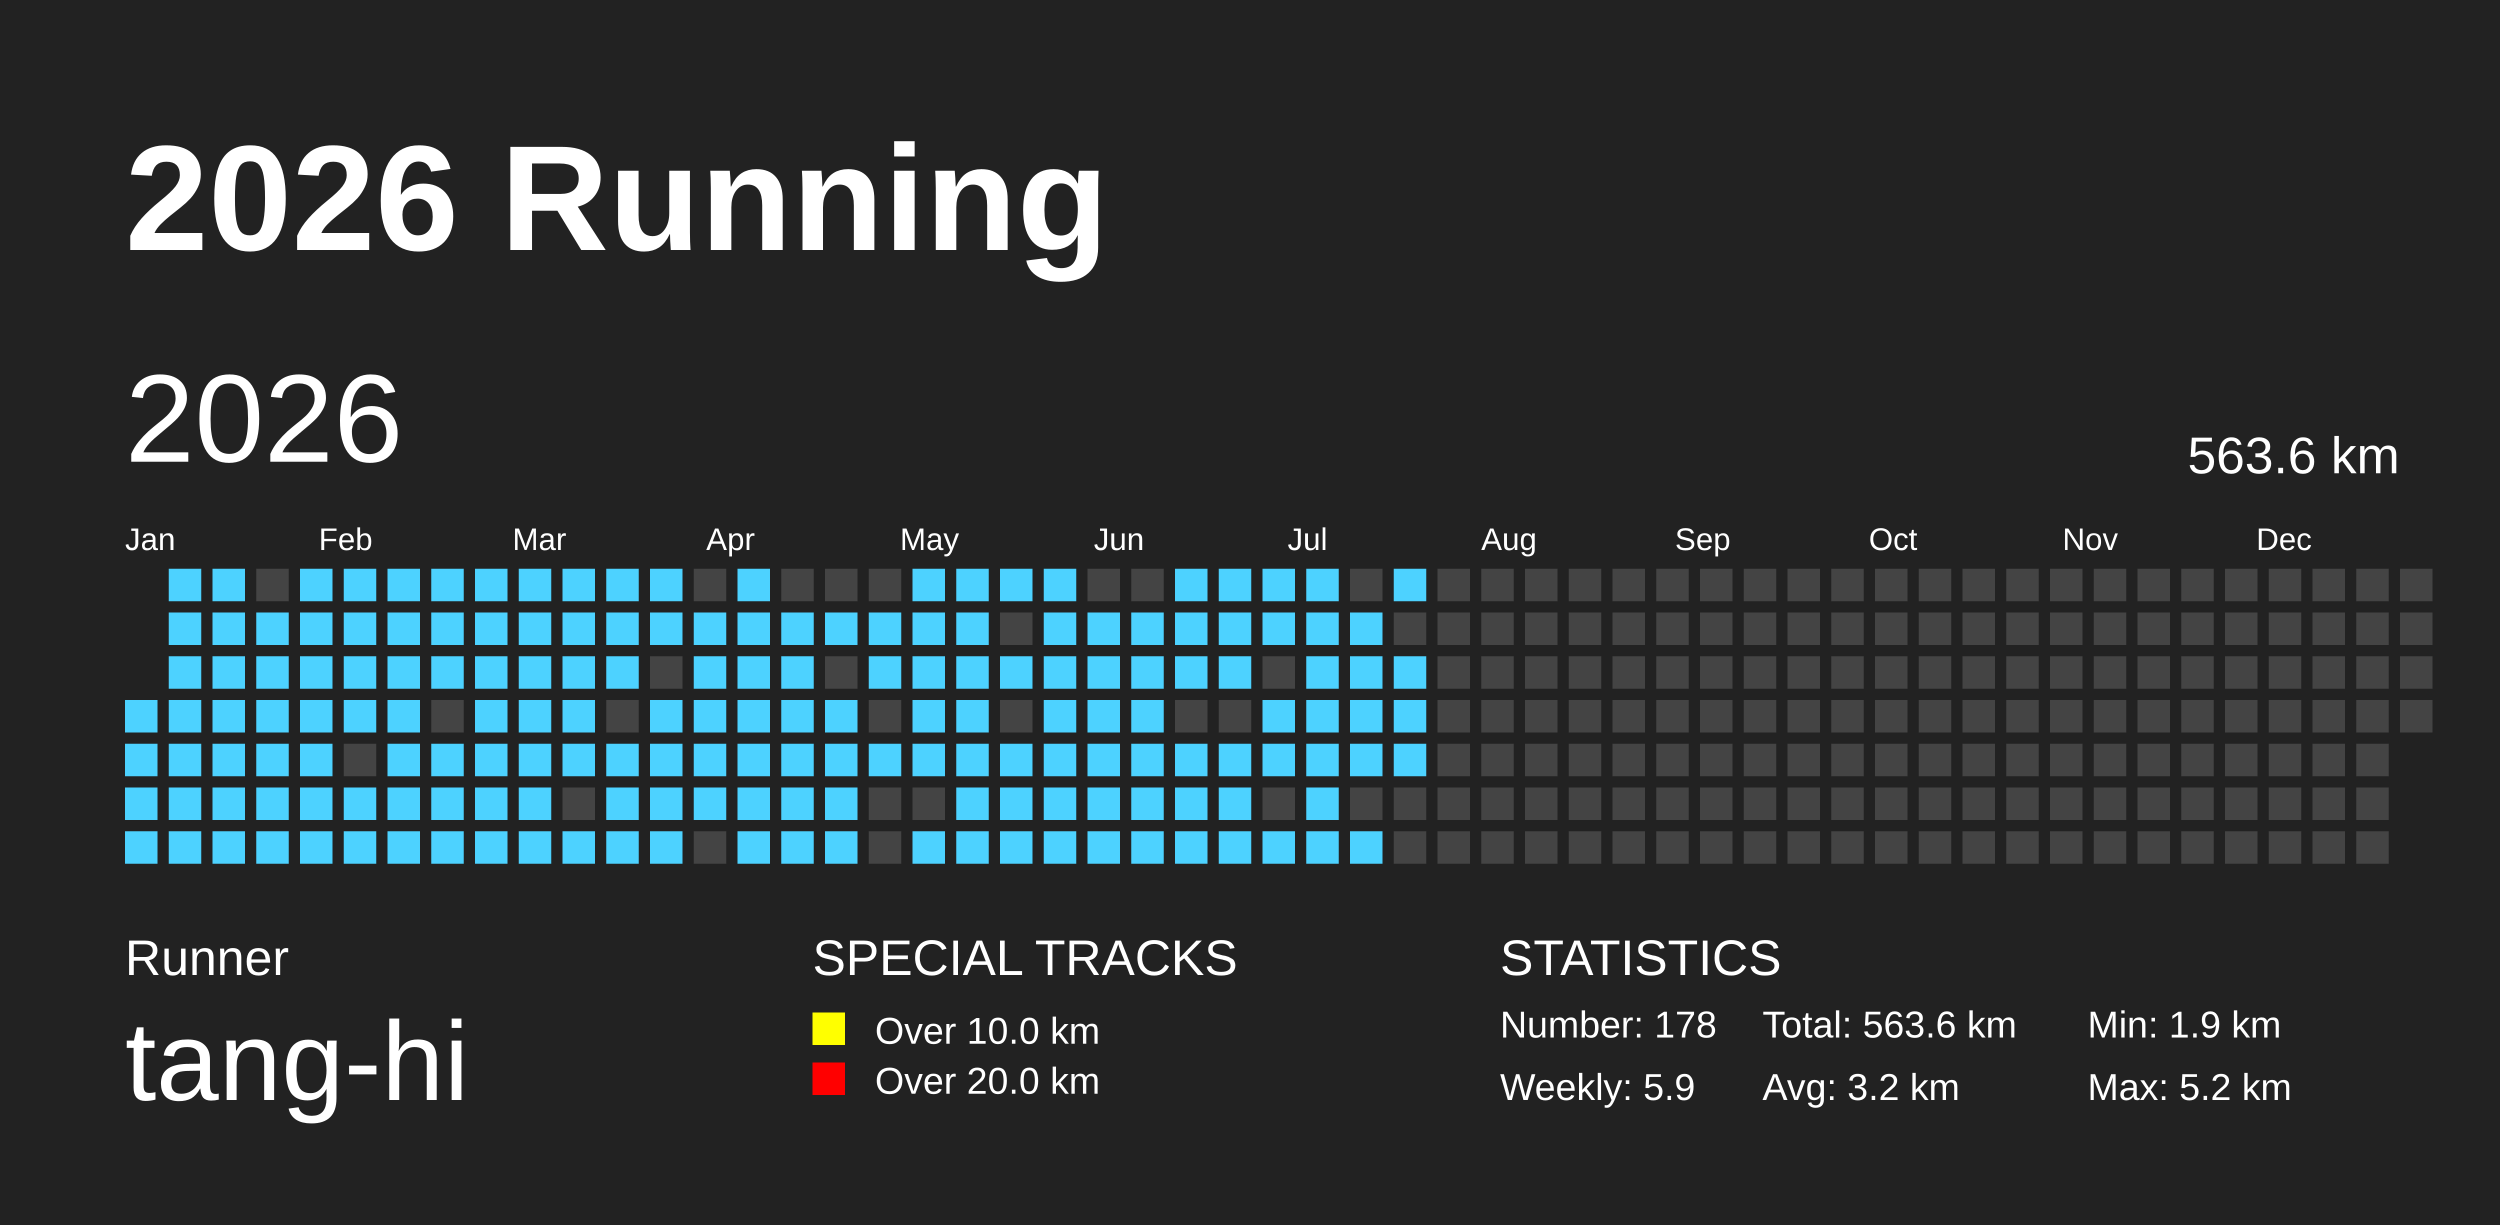
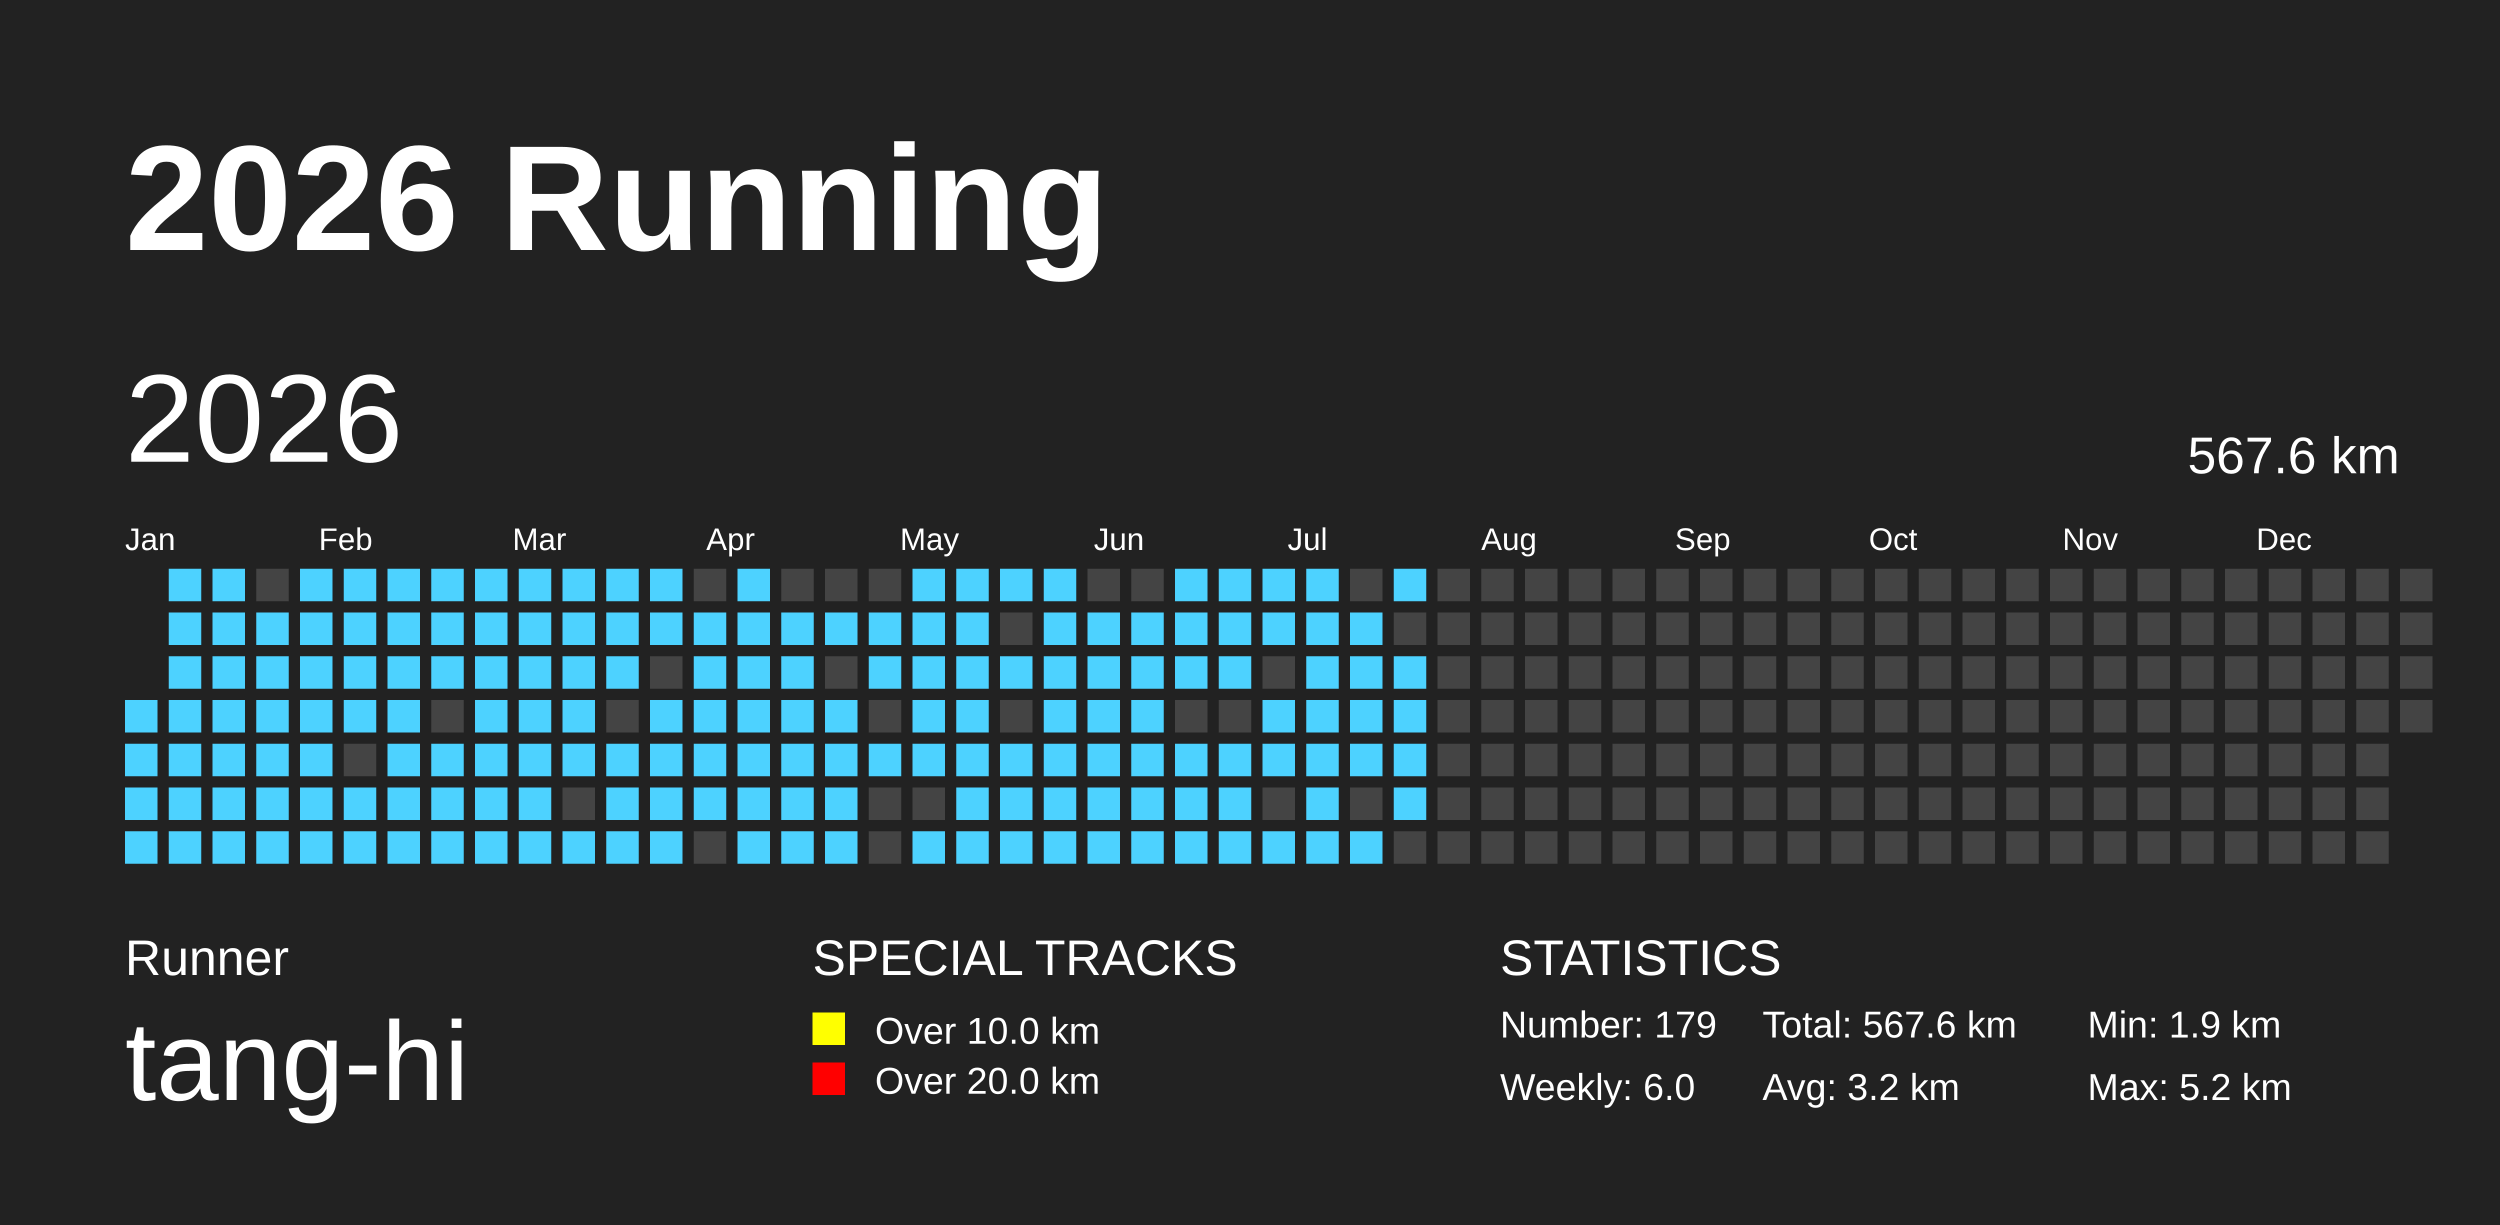
<svg xmlns="http://www.w3.org/2000/svg" baseProfile="full" height="98mm" version="1.1" viewBox="0,0,200,98" width="200mm">
  <defs />
  <rect fill="#222222" height="98" width="200" x="0" y="0" />
  <text fill="#FFFFFF" style="font-size:12px; font-family:Arial; font-weight:bold;" x="10" y="20">2026 Running</text>
  <text fill="#FFFFFF" style="font-size:4px; font-family:Arial" x="10" y="78">Runner</text>
  <text fill="#FFFFFF" style="font-size:9px; font-family:Arial" x="10" y="88">tang-hi</text>
  <text fill="#FFFFFF" style="font-size:4px; font-family:Arial" x="65" y="78">SPECIAL TRACKS</text>
  <rect fill="yellow" height="2.6" width="2.6" x="65" y="81" />
  <text fill="#FFFFFF" style="font-size:3px; font-family:Arial" x="70" y="83.5">Over 10.0 km</text>
  <rect fill="red" height="2.6" width="2.6" x="65" y="85" />
  <text fill="#FFFFFF" style="font-size:3px; font-family:Arial" x="70" y="87.5">Over 20.0 km</text>
  <text fill="#FFFFFF" style="font-size:4px; font-family:Arial" x="120" y="78">STATISTICS</text>
-   <text fill="#FFFFFF" style="font-size:3px; font-family:Arial" x="120" y="83">Number: 178</text>
-   <text fill="#FFFFFF" style="font-size:3px; font-family:Arial" x="120" y="88">Weekly: 5.9</text>
-   <text fill="#FFFFFF" style="font-size:3px; font-family:Arial" x="141" y="83">Total: 563.6 km</text>
+   <text fill="#FFFFFF" style="font-size:3px; font-family:Arial" x="120" y="83">Number: 179</text>
+   <text fill="#FFFFFF" style="font-size:3px; font-family:Arial" x="120" y="88">Weekly: 6.0</text>
+   <text fill="#FFFFFF" style="font-size:3px; font-family:Arial" x="141" y="83">Total: 567.6 km</text>
  <text fill="#FFFFFF" style="font-size:3px; font-family:Arial" x="141" y="88">Avg: 3.2 km</text>
  <text fill="#FFFFFF" style="font-size:3px; font-family:Arial" x="167" y="83">Min: 1.9 km</text>
  <text fill="#FFFFFF" style="font-size:3px; font-family:Arial" x="167" y="88">Max: 5.2 km</text>
  <text dominant-baseline="hanging" fill="#FFFFFF" style="font-size:10.0px; font-family:Arial;" x="10" y="30">2026</text>
-   <text dominant-baseline="hanging" fill="#FFFFFF" style="font-size:4.125px; font-family:Arial;" x="175" y="35">563.6 km</text>
+   <text dominant-baseline="hanging" fill="#FFFFFF" style="font-size:4.125px; font-family:Arial;" x="175" y="35">567.6 km</text>
  <text fill="#FFFFFF" style="font-size:2.5px; font-family:Arial" x="10.0" y="44">Jan</text>
  <text fill="#FFFFFF" style="font-size:2.5px; font-family:Arial" x="25.5" y="44">Feb</text>
  <text fill="#FFFFFF" style="font-size:2.5px; font-family:Arial" x="41.0" y="44">Mar</text>
  <text fill="#FFFFFF" style="font-size:2.5px; font-family:Arial" x="56.5" y="44">Apr</text>
  <text fill="#FFFFFF" style="font-size:2.5px; font-family:Arial" x="72.0" y="44">May</text>
  <text fill="#FFFFFF" style="font-size:2.5px; font-family:Arial" x="87.5" y="44">Jun</text>
  <text fill="#FFFFFF" style="font-size:2.5px; font-family:Arial" x="103.0" y="44">Jul</text>
  <text fill="#FFFFFF" style="font-size:2.5px; font-family:Arial" x="118.5" y="44">Aug</text>
  <text fill="#FFFFFF" style="font-size:2.5px; font-family:Arial" x="134.0" y="44">Sep</text>
  <text fill="#FFFFFF" style="font-size:2.5px; font-family:Arial" x="149.5" y="44">Oct</text>
  <text fill="#FFFFFF" style="font-size:2.5px; font-family:Arial" x="165.0" y="44">Nov</text>
  <text fill="#FFFFFF" style="font-size:2.5px; font-family:Arial" x="180.5" y="44">Dec</text>
  <rect fill="#4DD2FF" height="2.6" width="2.6" x="10.0" y="56.0" />
  <rect fill="#4DD2FF" height="2.6" width="2.6" x="10.0" y="59.5" />
  <rect fill="#4DD2FF" height="2.6" width="2.6" x="10.0" y="63.0" />
  <rect fill="#4DD2FF" height="2.6" width="2.6" x="10.0" y="66.5" />
  <rect fill="#4DD2FF" height="2.6" width="2.6" x="13.5" y="45.5" />
  <rect fill="#4DD2FF" height="2.6" width="2.6" x="13.5" y="49.0" />
  <rect fill="#4DD2FF" height="2.6" width="2.6" x="13.5" y="52.5" />
  <rect fill="#4DD2FF" height="2.6" width="2.6" x="13.5" y="56.0" />
  <rect fill="#4DD2FF" height="2.6" width="2.6" x="13.5" y="59.5" />
  <rect fill="#4DD2FF" height="2.6" width="2.6" x="13.5" y="63.0" />
  <rect fill="#4DD2FF" height="2.6" width="2.6" x="13.5" y="66.5" />
  <rect fill="#4DD2FF" height="2.6" width="2.6" x="17.0" y="45.5" />
  <rect fill="#4DD2FF" height="2.6" width="2.6" x="17.0" y="49.0" />
  <rect fill="#4DD2FF" height="2.6" width="2.6" x="17.0" y="52.5" />
  <rect fill="#4DD2FF" height="2.6" width="2.6" x="17.0" y="56.0" />
  <rect fill="#4DD2FF" height="2.6" width="2.6" x="17.0" y="59.5" />
  <rect fill="#4DD2FF" height="2.6" width="2.6" x="17.0" y="63.0" />
  <rect fill="#4DD2FF" height="2.6" width="2.6" x="17.0" y="66.5" />
  <rect fill="#444444" height="2.6" width="2.6" x="20.5" y="45.5" />
  <rect fill="#4DD2FF" height="2.6" width="2.6" x="20.5" y="49.0" />
  <rect fill="#4DD2FF" height="2.6" width="2.6" x="20.5" y="52.5" />
  <rect fill="#4DD2FF" height="2.6" width="2.6" x="20.5" y="56.0" />
  <rect fill="#4DD2FF" height="2.6" width="2.6" x="20.5" y="59.5" />
  <rect fill="#4DD2FF" height="2.6" width="2.6" x="20.5" y="63.0" />
  <rect fill="#4DD2FF" height="2.6" width="2.6" x="20.5" y="66.5" />
  <rect fill="#4DD2FF" height="2.6" width="2.6" x="24.0" y="45.5" />
  <rect fill="#4DD2FF" height="2.6" width="2.6" x="24.0" y="49.0" />
  <rect fill="#4DD2FF" height="2.6" width="2.6" x="24.0" y="52.5" />
  <rect fill="#4DD2FF" height="2.6" width="2.6" x="24.0" y="56.0" />
  <rect fill="#4DD2FF" height="2.6" width="2.6" x="24.0" y="59.5" />
  <rect fill="#4DD2FF" height="2.6" width="2.6" x="24.0" y="63.0" />
  <rect fill="#4DD2FF" height="2.6" width="2.6" x="24.0" y="66.5" />
  <rect fill="#4DD2FF" height="2.6" width="2.6" x="27.5" y="45.5" />
  <rect fill="#4DD2FF" height="2.6" width="2.6" x="27.5" y="49.0" />
  <rect fill="#4DD2FF" height="2.6" width="2.6" x="27.5" y="52.5" />
  <rect fill="#4DD2FF" height="2.6" width="2.6" x="27.5" y="56.0" />
  <rect fill="#444444" height="2.6" width="2.6" x="27.5" y="59.5" />
  <rect fill="#4DD2FF" height="2.6" width="2.6" x="27.5" y="63.0" />
  <rect fill="#4DD2FF" height="2.6" width="2.6" x="27.5" y="66.5" />
  <rect fill="#4DD2FF" height="2.6" width="2.6" x="31.0" y="45.5" />
  <rect fill="#4DD2FF" height="2.6" width="2.6" x="31.0" y="49.0" />
  <rect fill="#4DD2FF" height="2.6" width="2.6" x="31.0" y="52.5" />
  <rect fill="#4DD2FF" height="2.6" width="2.6" x="31.0" y="56.0" />
  <rect fill="#4DD2FF" height="2.6" width="2.6" x="31.0" y="59.5" />
  <rect fill="#4DD2FF" height="2.6" width="2.6" x="31.0" y="63.0" />
  <rect fill="#4DD2FF" height="2.6" width="2.6" x="31.0" y="66.5" />
  <rect fill="#4DD2FF" height="2.6" width="2.6" x="34.5" y="45.5" />
  <rect fill="#4DD2FF" height="2.6" width="2.6" x="34.5" y="49.0" />
  <rect fill="#4DD2FF" height="2.6" width="2.6" x="34.5" y="52.5" />
  <rect fill="#444444" height="2.6" width="2.6" x="34.5" y="56.0" />
  <rect fill="#4DD2FF" height="2.6" width="2.6" x="34.5" y="59.5" />
  <rect fill="#4DD2FF" height="2.6" width="2.6" x="34.5" y="63.0" />
  <rect fill="#4DD2FF" height="2.6" width="2.6" x="34.5" y="66.5" />
  <rect fill="#4DD2FF" height="2.6" width="2.6" x="38.0" y="45.5" />
  <rect fill="#4DD2FF" height="2.6" width="2.6" x="38.0" y="49.0" />
  <rect fill="#4DD2FF" height="2.6" width="2.6" x="38.0" y="52.5" />
  <rect fill="#4DD2FF" height="2.6" width="2.6" x="38.0" y="56.0" />
  <rect fill="#4DD2FF" height="2.6" width="2.6" x="38.0" y="59.5" />
  <rect fill="#4DD2FF" height="2.6" width="2.6" x="38.0" y="63.0" />
  <rect fill="#4DD2FF" height="2.6" width="2.6" x="38.0" y="66.5" />
  <rect fill="#4DD2FF" height="2.6" width="2.6" x="41.5" y="45.5" />
  <rect fill="#4DD2FF" height="2.6" width="2.6" x="41.5" y="49.0" />
  <rect fill="#4DD2FF" height="2.6" width="2.6" x="41.5" y="52.5" />
  <rect fill="#4DD2FF" height="2.6" width="2.6" x="41.5" y="56.0" />
  <rect fill="#4DD2FF" height="2.6" width="2.6" x="41.5" y="59.5" />
  <rect fill="#4DD2FF" height="2.6" width="2.6" x="41.5" y="63.0" />
  <rect fill="#4DD2FF" height="2.6" width="2.6" x="41.5" y="66.5" />
  <rect fill="#4DD2FF" height="2.6" width="2.6" x="45.0" y="45.5" />
  <rect fill="#4DD2FF" height="2.6" width="2.6" x="45.0" y="49.0" />
  <rect fill="#4DD2FF" height="2.6" width="2.6" x="45.0" y="52.5" />
  <rect fill="#4DD2FF" height="2.6" width="2.6" x="45.0" y="56.0" />
  <rect fill="#4DD2FF" height="2.6" width="2.6" x="45.0" y="59.5" />
  <rect fill="#444444" height="2.6" width="2.6" x="45.0" y="63.0" />
  <rect fill="#4DD2FF" height="2.6" width="2.6" x="45.0" y="66.5" />
  <rect fill="#4DD2FF" height="2.6" width="2.6" x="48.5" y="45.5" />
  <rect fill="#4DD2FF" height="2.6" width="2.6" x="48.5" y="49.0" />
  <rect fill="#4DD2FF" height="2.6" width="2.6" x="48.5" y="52.5" />
  <rect fill="#444444" height="2.6" width="2.6" x="48.5" y="56.0" />
  <rect fill="#4DD2FF" height="2.6" width="2.6" x="48.5" y="59.5" />
  <rect fill="#4DD2FF" height="2.6" width="2.6" x="48.5" y="63.0" />
  <rect fill="#4DD2FF" height="2.6" width="2.6" x="48.5" y="66.5" />
  <rect fill="#4DD2FF" height="2.6" width="2.6" x="52.0" y="45.5" />
  <rect fill="#4DD2FF" height="2.6" width="2.6" x="52.0" y="49.0" />
  <rect fill="#444444" height="2.6" width="2.6" x="52.0" y="52.5" />
  <rect fill="#4DD2FF" height="2.6" width="2.6" x="52.0" y="56.0" />
  <rect fill="#4DD2FF" height="2.6" width="2.6" x="52.0" y="59.5" />
  <rect fill="#4DD2FF" height="2.6" width="2.6" x="52.0" y="63.0" />
  <rect fill="#4DD2FF" height="2.6" width="2.6" x="52.0" y="66.5" />
  <rect fill="#444444" height="2.6" width="2.6" x="55.5" y="45.5" />
  <rect fill="#4DD2FF" height="2.6" width="2.6" x="55.5" y="49.0" />
  <rect fill="#4DD2FF" height="2.6" width="2.6" x="55.5" y="52.5" />
  <rect fill="#4DD2FF" height="2.6" width="2.6" x="55.5" y="56.0" />
  <rect fill="#4DD2FF" height="2.6" width="2.6" x="55.5" y="59.5" />
  <rect fill="#4DD2FF" height="2.6" width="2.6" x="55.5" y="63.0" />
  <rect fill="#444444" height="2.6" width="2.6" x="55.5" y="66.5" />
  <rect fill="#4DD2FF" height="2.6" width="2.6" x="59.0" y="45.5" />
  <rect fill="#4DD2FF" height="2.6" width="2.6" x="59.0" y="49.0" />
  <rect fill="#4DD2FF" height="2.6" width="2.6" x="59.0" y="52.5" />
  <rect fill="#4DD2FF" height="2.6" width="2.6" x="59.0" y="56.0" />
  <rect fill="#4DD2FF" height="2.6" width="2.6" x="59.0" y="59.5" />
  <rect fill="#4DD2FF" height="2.6" width="2.6" x="59.0" y="63.0" />
  <rect fill="#4DD2FF" height="2.6" width="2.6" x="59.0" y="66.5" />
  <rect fill="#444444" height="2.6" width="2.6" x="62.5" y="45.5" />
  <rect fill="#4DD2FF" height="2.6" width="2.6" x="62.5" y="49.0" />
  <rect fill="#4DD2FF" height="2.6" width="2.6" x="62.5" y="52.5" />
  <rect fill="#4DD2FF" height="2.6" width="2.6" x="62.5" y="56.0" />
  <rect fill="#4DD2FF" height="2.6" width="2.6" x="62.5" y="59.5" />
  <rect fill="#4DD2FF" height="2.6" width="2.6" x="62.5" y="63.0" />
  <rect fill="#4DD2FF" height="2.6" width="2.6" x="62.5" y="66.5" />
  <rect fill="#444444" height="2.6" width="2.6" x="66.0" y="45.5" />
  <rect fill="#4DD2FF" height="2.6" width="2.6" x="66.0" y="49.0" />
  <rect fill="#444444" height="2.6" width="2.6" x="66.0" y="52.5" />
  <rect fill="#4DD2FF" height="2.6" width="2.6" x="66.0" y="56.0" />
  <rect fill="#4DD2FF" height="2.6" width="2.6" x="66.0" y="59.5" />
  <rect fill="#4DD2FF" height="2.6" width="2.6" x="66.0" y="63.0" />
  <rect fill="#4DD2FF" height="2.6" width="2.6" x="66.0" y="66.5" />
  <rect fill="#444444" height="2.6" width="2.6" x="69.5" y="45.5" />
  <rect fill="#4DD2FF" height="2.6" width="2.6" x="69.5" y="49.0" />
  <rect fill="#4DD2FF" height="2.6" width="2.6" x="69.5" y="52.5" />
  <rect fill="#444444" height="2.6" width="2.6" x="69.5" y="56.0" />
  <rect fill="#4DD2FF" height="2.6" width="2.6" x="69.5" y="59.5" />
  <rect fill="#444444" height="2.6" width="2.6" x="69.5" y="63.0" />
  <rect fill="#444444" height="2.6" width="2.6" x="69.5" y="66.5" />
  <rect fill="#4DD2FF" height="2.6" width="2.6" x="73.0" y="45.5" />
  <rect fill="#4DD2FF" height="2.6" width="2.6" x="73.0" y="49.0" />
  <rect fill="#4DD2FF" height="2.6" width="2.6" x="73.0" y="52.5" />
  <rect fill="#4DD2FF" height="2.6" width="2.6" x="73.0" y="56.0" />
  <rect fill="#4DD2FF" height="2.6" width="2.6" x="73.0" y="59.5" />
  <rect fill="#444444" height="2.6" width="2.6" x="73.0" y="63.0" />
  <rect fill="#4DD2FF" height="2.6" width="2.6" x="73.0" y="66.5" />
  <rect fill="#4DD2FF" height="2.6" width="2.6" x="76.5" y="45.5" />
  <rect fill="#4DD2FF" height="2.6" width="2.6" x="76.5" y="49.0" />
  <rect fill="#4DD2FF" height="2.6" width="2.6" x="76.5" y="52.5" />
  <rect fill="#4DD2FF" height="2.6" width="2.6" x="76.5" y="56.0" />
  <rect fill="#4DD2FF" height="2.6" width="2.6" x="76.5" y="59.5" />
  <rect fill="#4DD2FF" height="2.6" width="2.6" x="76.5" y="63.0" />
  <rect fill="#4DD2FF" height="2.6" width="2.6" x="76.5" y="66.5" />
  <rect fill="#4DD2FF" height="2.6" width="2.6" x="80.0" y="45.5" />
  <rect fill="#444444" height="2.6" width="2.6" x="80.0" y="49.0" />
  <rect fill="#4DD2FF" height="2.6" width="2.6" x="80.0" y="52.5" />
  <rect fill="#444444" height="2.6" width="2.6" x="80.0" y="56.0" />
  <rect fill="#4DD2FF" height="2.6" width="2.6" x="80.0" y="59.5" />
  <rect fill="#4DD2FF" height="2.6" width="2.6" x="80.0" y="63.0" />
  <rect fill="#4DD2FF" height="2.6" width="2.6" x="80.0" y="66.5" />
  <rect fill="#4DD2FF" height="2.6" width="2.6" x="83.5" y="45.5" />
  <rect fill="#4DD2FF" height="2.6" width="2.6" x="83.5" y="49.0" />
  <rect fill="#4DD2FF" height="2.6" width="2.6" x="83.5" y="52.5" />
  <rect fill="#4DD2FF" height="2.6" width="2.6" x="83.5" y="56.0" />
  <rect fill="#4DD2FF" height="2.6" width="2.6" x="83.5" y="59.5" />
  <rect fill="#4DD2FF" height="2.6" width="2.6" x="83.5" y="63.0" />
  <rect fill="#4DD2FF" height="2.6" width="2.6" x="83.5" y="66.5" />
  <rect fill="#444444" height="2.6" width="2.6" x="87.0" y="45.5" />
  <rect fill="#4DD2FF" height="2.6" width="2.6" x="87.0" y="49.0" />
  <rect fill="#4DD2FF" height="2.6" width="2.6" x="87.0" y="52.5" />
  <rect fill="#4DD2FF" height="2.6" width="2.6" x="87.0" y="56.0" />
  <rect fill="#4DD2FF" height="2.6" width="2.6" x="87.0" y="59.5" />
  <rect fill="#4DD2FF" height="2.6" width="2.6" x="87.0" y="63.0" />
  <rect fill="#4DD2FF" height="2.6" width="2.6" x="87.0" y="66.5" />
  <rect fill="#444444" height="2.6" width="2.6" x="90.5" y="45.5" />
  <rect fill="#4DD2FF" height="2.6" width="2.6" x="90.5" y="49.0" />
  <rect fill="#4DD2FF" height="2.6" width="2.6" x="90.5" y="52.5" />
  <rect fill="#4DD2FF" height="2.6" width="2.6" x="90.5" y="56.0" />
  <rect fill="#4DD2FF" height="2.6" width="2.6" x="90.5" y="59.5" />
  <rect fill="#4DD2FF" height="2.6" width="2.6" x="90.5" y="63.0" />
  <rect fill="#4DD2FF" height="2.6" width="2.6" x="90.5" y="66.5" />
  <rect fill="#4DD2FF" height="2.6" width="2.6" x="94.0" y="45.5" />
  <rect fill="#4DD2FF" height="2.6" width="2.6" x="94.0" y="49.0" />
  <rect fill="#4DD2FF" height="2.6" width="2.6" x="94.0" y="52.5" />
  <rect fill="#444444" height="2.6" width="2.6" x="94.0" y="56.0" />
  <rect fill="#4DD2FF" height="2.6" width="2.6" x="94.0" y="59.5" />
  <rect fill="#4DD2FF" height="2.6" width="2.6" x="94.0" y="63.0" />
  <rect fill="#4DD2FF" height="2.6" width="2.6" x="94.0" y="66.5" />
  <rect fill="#4DD2FF" height="2.6" width="2.6" x="97.5" y="45.5" />
  <rect fill="#4DD2FF" height="2.6" width="2.6" x="97.5" y="49.0" />
  <rect fill="#4DD2FF" height="2.6" width="2.6" x="97.5" y="52.5" />
  <rect fill="#444444" height="2.6" width="2.6" x="97.5" y="56.0" />
  <rect fill="#4DD2FF" height="2.6" width="2.6" x="97.5" y="59.5" />
  <rect fill="#4DD2FF" height="2.6" width="2.6" x="97.5" y="63.0" />
  <rect fill="#4DD2FF" height="2.6" width="2.6" x="97.5" y="66.5" />
  <rect fill="#4DD2FF" height="2.6" width="2.6" x="101.0" y="45.5" />
  <rect fill="#4DD2FF" height="2.6" width="2.6" x="101.0" y="49.0" />
  <rect fill="#444444" height="2.6" width="2.6" x="101.0" y="52.5" />
  <rect fill="#4DD2FF" height="2.6" width="2.6" x="101.0" y="56.0" />
  <rect fill="#4DD2FF" height="2.6" width="2.6" x="101.0" y="59.5" />
  <rect fill="#444444" height="2.6" width="2.6" x="101.0" y="63.0" />
  <rect fill="#4DD2FF" height="2.6" width="2.6" x="101.0" y="66.5" />
  <rect fill="#4DD2FF" height="2.6" width="2.6" x="104.5" y="45.5" />
  <rect fill="#4DD2FF" height="2.6" width="2.6" x="104.5" y="49.0" />
  <rect fill="#4DD2FF" height="2.6" width="2.6" x="104.5" y="52.5" />
  <rect fill="#4DD2FF" height="2.6" width="2.6" x="104.5" y="56.0" />
  <rect fill="#4DD2FF" height="2.6" width="2.6" x="104.5" y="59.5" />
  <rect fill="#4DD2FF" height="2.6" width="2.6" x="104.5" y="63.0" />
  <rect fill="#4DD2FF" height="2.6" width="2.6" x="104.5" y="66.5" />
  <rect fill="#444444" height="2.6" width="2.6" x="108.0" y="45.5" />
  <rect fill="#4DD2FF" height="2.6" width="2.6" x="108.0" y="49.0" />
  <rect fill="#4DD2FF" height="2.6" width="2.6" x="108.0" y="52.5" />
  <rect fill="#4DD2FF" height="2.6" width="2.6" x="108.0" y="56.0" />
  <rect fill="#4DD2FF" height="2.6" width="2.6" x="108.0" y="59.5" />
  <rect fill="#444444" height="2.6" width="2.6" x="108.0" y="63.0" />
  <rect fill="#4DD2FF" height="2.6" width="2.6" x="108.0" y="66.5" />
  <rect fill="#4DD2FF" height="2.6" width="2.6" x="111.5" y="45.5" />
  <rect fill="#444444" height="2.6" width="2.6" x="111.5" y="49.0" />
  <rect fill="#4DD2FF" height="2.6" width="2.6" x="111.5" y="52.5" />
  <rect fill="#4DD2FF" height="2.6" width="2.6" x="111.5" y="56.0" />
  <rect fill="#4DD2FF" height="2.6" width="2.6" x="111.5" y="59.5" />
-   <rect fill="#444444" height="2.6" width="2.6" x="111.5" y="63.0" />
+   <rect fill="#4DD2FF" height="2.6" width="2.6" x="111.5" y="63.0" />
  <rect fill="#444444" height="2.6" width="2.6" x="111.5" y="66.5" />
  <rect fill="#444444" height="2.6" width="2.6" x="115.0" y="45.5" />
  <rect fill="#444444" height="2.6" width="2.6" x="115.0" y="49.0" />
  <rect fill="#444444" height="2.6" width="2.6" x="115.0" y="52.5" />
  <rect fill="#444444" height="2.6" width="2.6" x="115.0" y="56.0" />
  <rect fill="#444444" height="2.6" width="2.6" x="115.0" y="59.5" />
  <rect fill="#444444" height="2.6" width="2.6" x="115.0" y="63.0" />
  <rect fill="#444444" height="2.6" width="2.6" x="115.0" y="66.5" />
  <rect fill="#444444" height="2.6" width="2.6" x="118.5" y="45.5" />
  <rect fill="#444444" height="2.6" width="2.6" x="118.5" y="49.0" />
  <rect fill="#444444" height="2.6" width="2.6" x="118.5" y="52.5" />
  <rect fill="#444444" height="2.6" width="2.6" x="118.5" y="56.0" />
  <rect fill="#444444" height="2.6" width="2.6" x="118.5" y="59.5" />
  <rect fill="#444444" height="2.6" width="2.6" x="118.5" y="63.0" />
  <rect fill="#444444" height="2.6" width="2.6" x="118.5" y="66.5" />
  <rect fill="#444444" height="2.6" width="2.6" x="122.0" y="45.5" />
  <rect fill="#444444" height="2.6" width="2.6" x="122.0" y="49.0" />
  <rect fill="#444444" height="2.6" width="2.6" x="122.0" y="52.5" />
  <rect fill="#444444" height="2.6" width="2.6" x="122.0" y="56.0" />
  <rect fill="#444444" height="2.6" width="2.6" x="122.0" y="59.5" />
  <rect fill="#444444" height="2.6" width="2.6" x="122.0" y="63.0" />
  <rect fill="#444444" height="2.6" width="2.6" x="122.0" y="66.5" />
  <rect fill="#444444" height="2.6" width="2.6" x="125.5" y="45.5" />
  <rect fill="#444444" height="2.6" width="2.6" x="125.5" y="49.0" />
  <rect fill="#444444" height="2.6" width="2.6" x="125.5" y="52.5" />
  <rect fill="#444444" height="2.6" width="2.6" x="125.5" y="56.0" />
  <rect fill="#444444" height="2.6" width="2.6" x="125.5" y="59.5" />
  <rect fill="#444444" height="2.6" width="2.6" x="125.5" y="63.0" />
  <rect fill="#444444" height="2.6" width="2.6" x="125.5" y="66.5" />
  <rect fill="#444444" height="2.6" width="2.6" x="129.0" y="45.5" />
  <rect fill="#444444" height="2.6" width="2.6" x="129.0" y="49.0" />
  <rect fill="#444444" height="2.6" width="2.6" x="129.0" y="52.5" />
  <rect fill="#444444" height="2.6" width="2.6" x="129.0" y="56.0" />
  <rect fill="#444444" height="2.6" width="2.6" x="129.0" y="59.5" />
  <rect fill="#444444" height="2.6" width="2.6" x="129.0" y="63.0" />
  <rect fill="#444444" height="2.6" width="2.6" x="129.0" y="66.5" />
  <rect fill="#444444" height="2.6" width="2.6" x="132.5" y="45.5" />
  <rect fill="#444444" height="2.6" width="2.6" x="132.5" y="49.0" />
  <rect fill="#444444" height="2.6" width="2.6" x="132.5" y="52.5" />
  <rect fill="#444444" height="2.6" width="2.6" x="132.5" y="56.0" />
  <rect fill="#444444" height="2.6" width="2.6" x="132.5" y="59.5" />
  <rect fill="#444444" height="2.6" width="2.6" x="132.5" y="63.0" />
  <rect fill="#444444" height="2.6" width="2.6" x="132.5" y="66.5" />
  <rect fill="#444444" height="2.6" width="2.6" x="136.0" y="45.5" />
  <rect fill="#444444" height="2.6" width="2.6" x="136.0" y="49.0" />
  <rect fill="#444444" height="2.6" width="2.6" x="136.0" y="52.5" />
  <rect fill="#444444" height="2.6" width="2.6" x="136.0" y="56.0" />
  <rect fill="#444444" height="2.6" width="2.6" x="136.0" y="59.5" />
  <rect fill="#444444" height="2.6" width="2.6" x="136.0" y="63.0" />
  <rect fill="#444444" height="2.6" width="2.6" x="136.0" y="66.5" />
  <rect fill="#444444" height="2.6" width="2.6" x="139.5" y="45.5" />
  <rect fill="#444444" height="2.6" width="2.6" x="139.5" y="49.0" />
  <rect fill="#444444" height="2.6" width="2.6" x="139.5" y="52.5" />
  <rect fill="#444444" height="2.6" width="2.6" x="139.5" y="56.0" />
  <rect fill="#444444" height="2.6" width="2.6" x="139.5" y="59.5" />
  <rect fill="#444444" height="2.6" width="2.6" x="139.5" y="63.0" />
  <rect fill="#444444" height="2.6" width="2.6" x="139.5" y="66.5" />
  <rect fill="#444444" height="2.6" width="2.6" x="143.0" y="45.5" />
  <rect fill="#444444" height="2.6" width="2.6" x="143.0" y="49.0" />
  <rect fill="#444444" height="2.6" width="2.6" x="143.0" y="52.5" />
  <rect fill="#444444" height="2.6" width="2.6" x="143.0" y="56.0" />
  <rect fill="#444444" height="2.6" width="2.6" x="143.0" y="59.5" />
  <rect fill="#444444" height="2.6" width="2.6" x="143.0" y="63.0" />
  <rect fill="#444444" height="2.6" width="2.6" x="143.0" y="66.5" />
  <rect fill="#444444" height="2.6" width="2.6" x="146.5" y="45.5" />
  <rect fill="#444444" height="2.6" width="2.6" x="146.5" y="49.0" />
  <rect fill="#444444" height="2.6" width="2.6" x="146.5" y="52.5" />
  <rect fill="#444444" height="2.6" width="2.6" x="146.5" y="56.0" />
  <rect fill="#444444" height="2.6" width="2.6" x="146.5" y="59.5" />
  <rect fill="#444444" height="2.6" width="2.6" x="146.5" y="63.0" />
  <rect fill="#444444" height="2.6" width="2.6" x="146.5" y="66.5" />
  <rect fill="#444444" height="2.6" width="2.6" x="150.0" y="45.5" />
  <rect fill="#444444" height="2.6" width="2.6" x="150.0" y="49.0" />
  <rect fill="#444444" height="2.6" width="2.6" x="150.0" y="52.5" />
  <rect fill="#444444" height="2.6" width="2.6" x="150.0" y="56.0" />
  <rect fill="#444444" height="2.6" width="2.6" x="150.0" y="59.5" />
  <rect fill="#444444" height="2.6" width="2.6" x="150.0" y="63.0" />
  <rect fill="#444444" height="2.6" width="2.6" x="150.0" y="66.5" />
  <rect fill="#444444" height="2.6" width="2.6" x="153.5" y="45.5" />
  <rect fill="#444444" height="2.6" width="2.6" x="153.5" y="49.0" />
  <rect fill="#444444" height="2.6" width="2.6" x="153.5" y="52.5" />
  <rect fill="#444444" height="2.6" width="2.6" x="153.5" y="56.0" />
  <rect fill="#444444" height="2.6" width="2.6" x="153.5" y="59.5" />
  <rect fill="#444444" height="2.6" width="2.6" x="153.5" y="63.0" />
  <rect fill="#444444" height="2.6" width="2.6" x="153.5" y="66.5" />
  <rect fill="#444444" height="2.6" width="2.6" x="157.0" y="45.5" />
  <rect fill="#444444" height="2.6" width="2.6" x="157.0" y="49.0" />
  <rect fill="#444444" height="2.6" width="2.6" x="157.0" y="52.5" />
  <rect fill="#444444" height="2.6" width="2.6" x="157.0" y="56.0" />
  <rect fill="#444444" height="2.6" width="2.6" x="157.0" y="59.5" />
  <rect fill="#444444" height="2.6" width="2.6" x="157.0" y="63.0" />
  <rect fill="#444444" height="2.6" width="2.6" x="157.0" y="66.5" />
  <rect fill="#444444" height="2.6" width="2.6" x="160.5" y="45.5" />
  <rect fill="#444444" height="2.6" width="2.6" x="160.5" y="49.0" />
  <rect fill="#444444" height="2.6" width="2.6" x="160.5" y="52.5" />
  <rect fill="#444444" height="2.6" width="2.6" x="160.5" y="56.0" />
  <rect fill="#444444" height="2.6" width="2.6" x="160.5" y="59.5" />
  <rect fill="#444444" height="2.6" width="2.6" x="160.5" y="63.0" />
  <rect fill="#444444" height="2.6" width="2.6" x="160.5" y="66.5" />
  <rect fill="#444444" height="2.6" width="2.6" x="164.0" y="45.5" />
  <rect fill="#444444" height="2.6" width="2.6" x="164.0" y="49.0" />
  <rect fill="#444444" height="2.6" width="2.6" x="164.0" y="52.5" />
  <rect fill="#444444" height="2.6" width="2.6" x="164.0" y="56.0" />
  <rect fill="#444444" height="2.6" width="2.6" x="164.0" y="59.5" />
  <rect fill="#444444" height="2.6" width="2.6" x="164.0" y="63.0" />
  <rect fill="#444444" height="2.6" width="2.6" x="164.0" y="66.5" />
  <rect fill="#444444" height="2.6" width="2.6" x="167.5" y="45.5" />
  <rect fill="#444444" height="2.6" width="2.6" x="167.5" y="49.0" />
  <rect fill="#444444" height="2.6" width="2.6" x="167.5" y="52.5" />
  <rect fill="#444444" height="2.6" width="2.6" x="167.5" y="56.0" />
  <rect fill="#444444" height="2.6" width="2.6" x="167.5" y="59.5" />
  <rect fill="#444444" height="2.6" width="2.6" x="167.5" y="63.0" />
  <rect fill="#444444" height="2.6" width="2.6" x="167.5" y="66.5" />
  <rect fill="#444444" height="2.6" width="2.6" x="171.0" y="45.5" />
  <rect fill="#444444" height="2.6" width="2.6" x="171.0" y="49.0" />
  <rect fill="#444444" height="2.6" width="2.6" x="171.0" y="52.5" />
  <rect fill="#444444" height="2.6" width="2.6" x="171.0" y="56.0" />
  <rect fill="#444444" height="2.6" width="2.6" x="171.0" y="59.5" />
  <rect fill="#444444" height="2.6" width="2.6" x="171.0" y="63.0" />
  <rect fill="#444444" height="2.6" width="2.6" x="171.0" y="66.5" />
  <rect fill="#444444" height="2.6" width="2.6" x="174.5" y="45.5" />
  <rect fill="#444444" height="2.6" width="2.6" x="174.5" y="49.0" />
  <rect fill="#444444" height="2.6" width="2.6" x="174.5" y="52.5" />
  <rect fill="#444444" height="2.6" width="2.6" x="174.5" y="56.0" />
  <rect fill="#444444" height="2.6" width="2.6" x="174.5" y="59.5" />
  <rect fill="#444444" height="2.6" width="2.6" x="174.5" y="63.0" />
  <rect fill="#444444" height="2.6" width="2.6" x="174.5" y="66.5" />
  <rect fill="#444444" height="2.6" width="2.6" x="178.0" y="45.5" />
  <rect fill="#444444" height="2.6" width="2.6" x="178.0" y="49.0" />
  <rect fill="#444444" height="2.6" width="2.6" x="178.0" y="52.5" />
  <rect fill="#444444" height="2.6" width="2.6" x="178.0" y="56.0" />
  <rect fill="#444444" height="2.6" width="2.6" x="178.0" y="59.5" />
  <rect fill="#444444" height="2.6" width="2.6" x="178.0" y="63.0" />
  <rect fill="#444444" height="2.6" width="2.6" x="178.0" y="66.5" />
  <rect fill="#444444" height="2.6" width="2.6" x="181.5" y="45.5" />
  <rect fill="#444444" height="2.6" width="2.6" x="181.5" y="49.0" />
  <rect fill="#444444" height="2.6" width="2.6" x="181.5" y="52.5" />
  <rect fill="#444444" height="2.6" width="2.6" x="181.5" y="56.0" />
  <rect fill="#444444" height="2.6" width="2.6" x="181.5" y="59.5" />
  <rect fill="#444444" height="2.6" width="2.6" x="181.5" y="63.0" />
  <rect fill="#444444" height="2.6" width="2.6" x="181.5" y="66.5" />
  <rect fill="#444444" height="2.6" width="2.6" x="185.0" y="45.5" />
  <rect fill="#444444" height="2.6" width="2.6" x="185.0" y="49.0" />
  <rect fill="#444444" height="2.6" width="2.6" x="185.0" y="52.5" />
  <rect fill="#444444" height="2.6" width="2.6" x="185.0" y="56.0" />
  <rect fill="#444444" height="2.6" width="2.6" x="185.0" y="59.5" />
  <rect fill="#444444" height="2.6" width="2.6" x="185.0" y="63.0" />
  <rect fill="#444444" height="2.6" width="2.6" x="185.0" y="66.5" />
  <rect fill="#444444" height="2.6" width="2.6" x="188.5" y="45.5" />
  <rect fill="#444444" height="2.6" width="2.6" x="188.5" y="49.0" />
  <rect fill="#444444" height="2.6" width="2.6" x="188.5" y="52.5" />
  <rect fill="#444444" height="2.6" width="2.6" x="188.5" y="56.0" />
  <rect fill="#444444" height="2.6" width="2.6" x="188.5" y="59.5" />
  <rect fill="#444444" height="2.6" width="2.6" x="188.5" y="63.0" />
  <rect fill="#444444" height="2.6" width="2.6" x="188.5" y="66.5" />
  <rect fill="#444444" height="2.6" width="2.6" x="192.0" y="45.5" />
  <rect fill="#444444" height="2.6" width="2.6" x="192.0" y="49.0" />
  <rect fill="#444444" height="2.6" width="2.6" x="192.0" y="52.5" />
  <rect fill="#444444" height="2.6" width="2.6" x="192.0" y="56.0" />
</svg>
